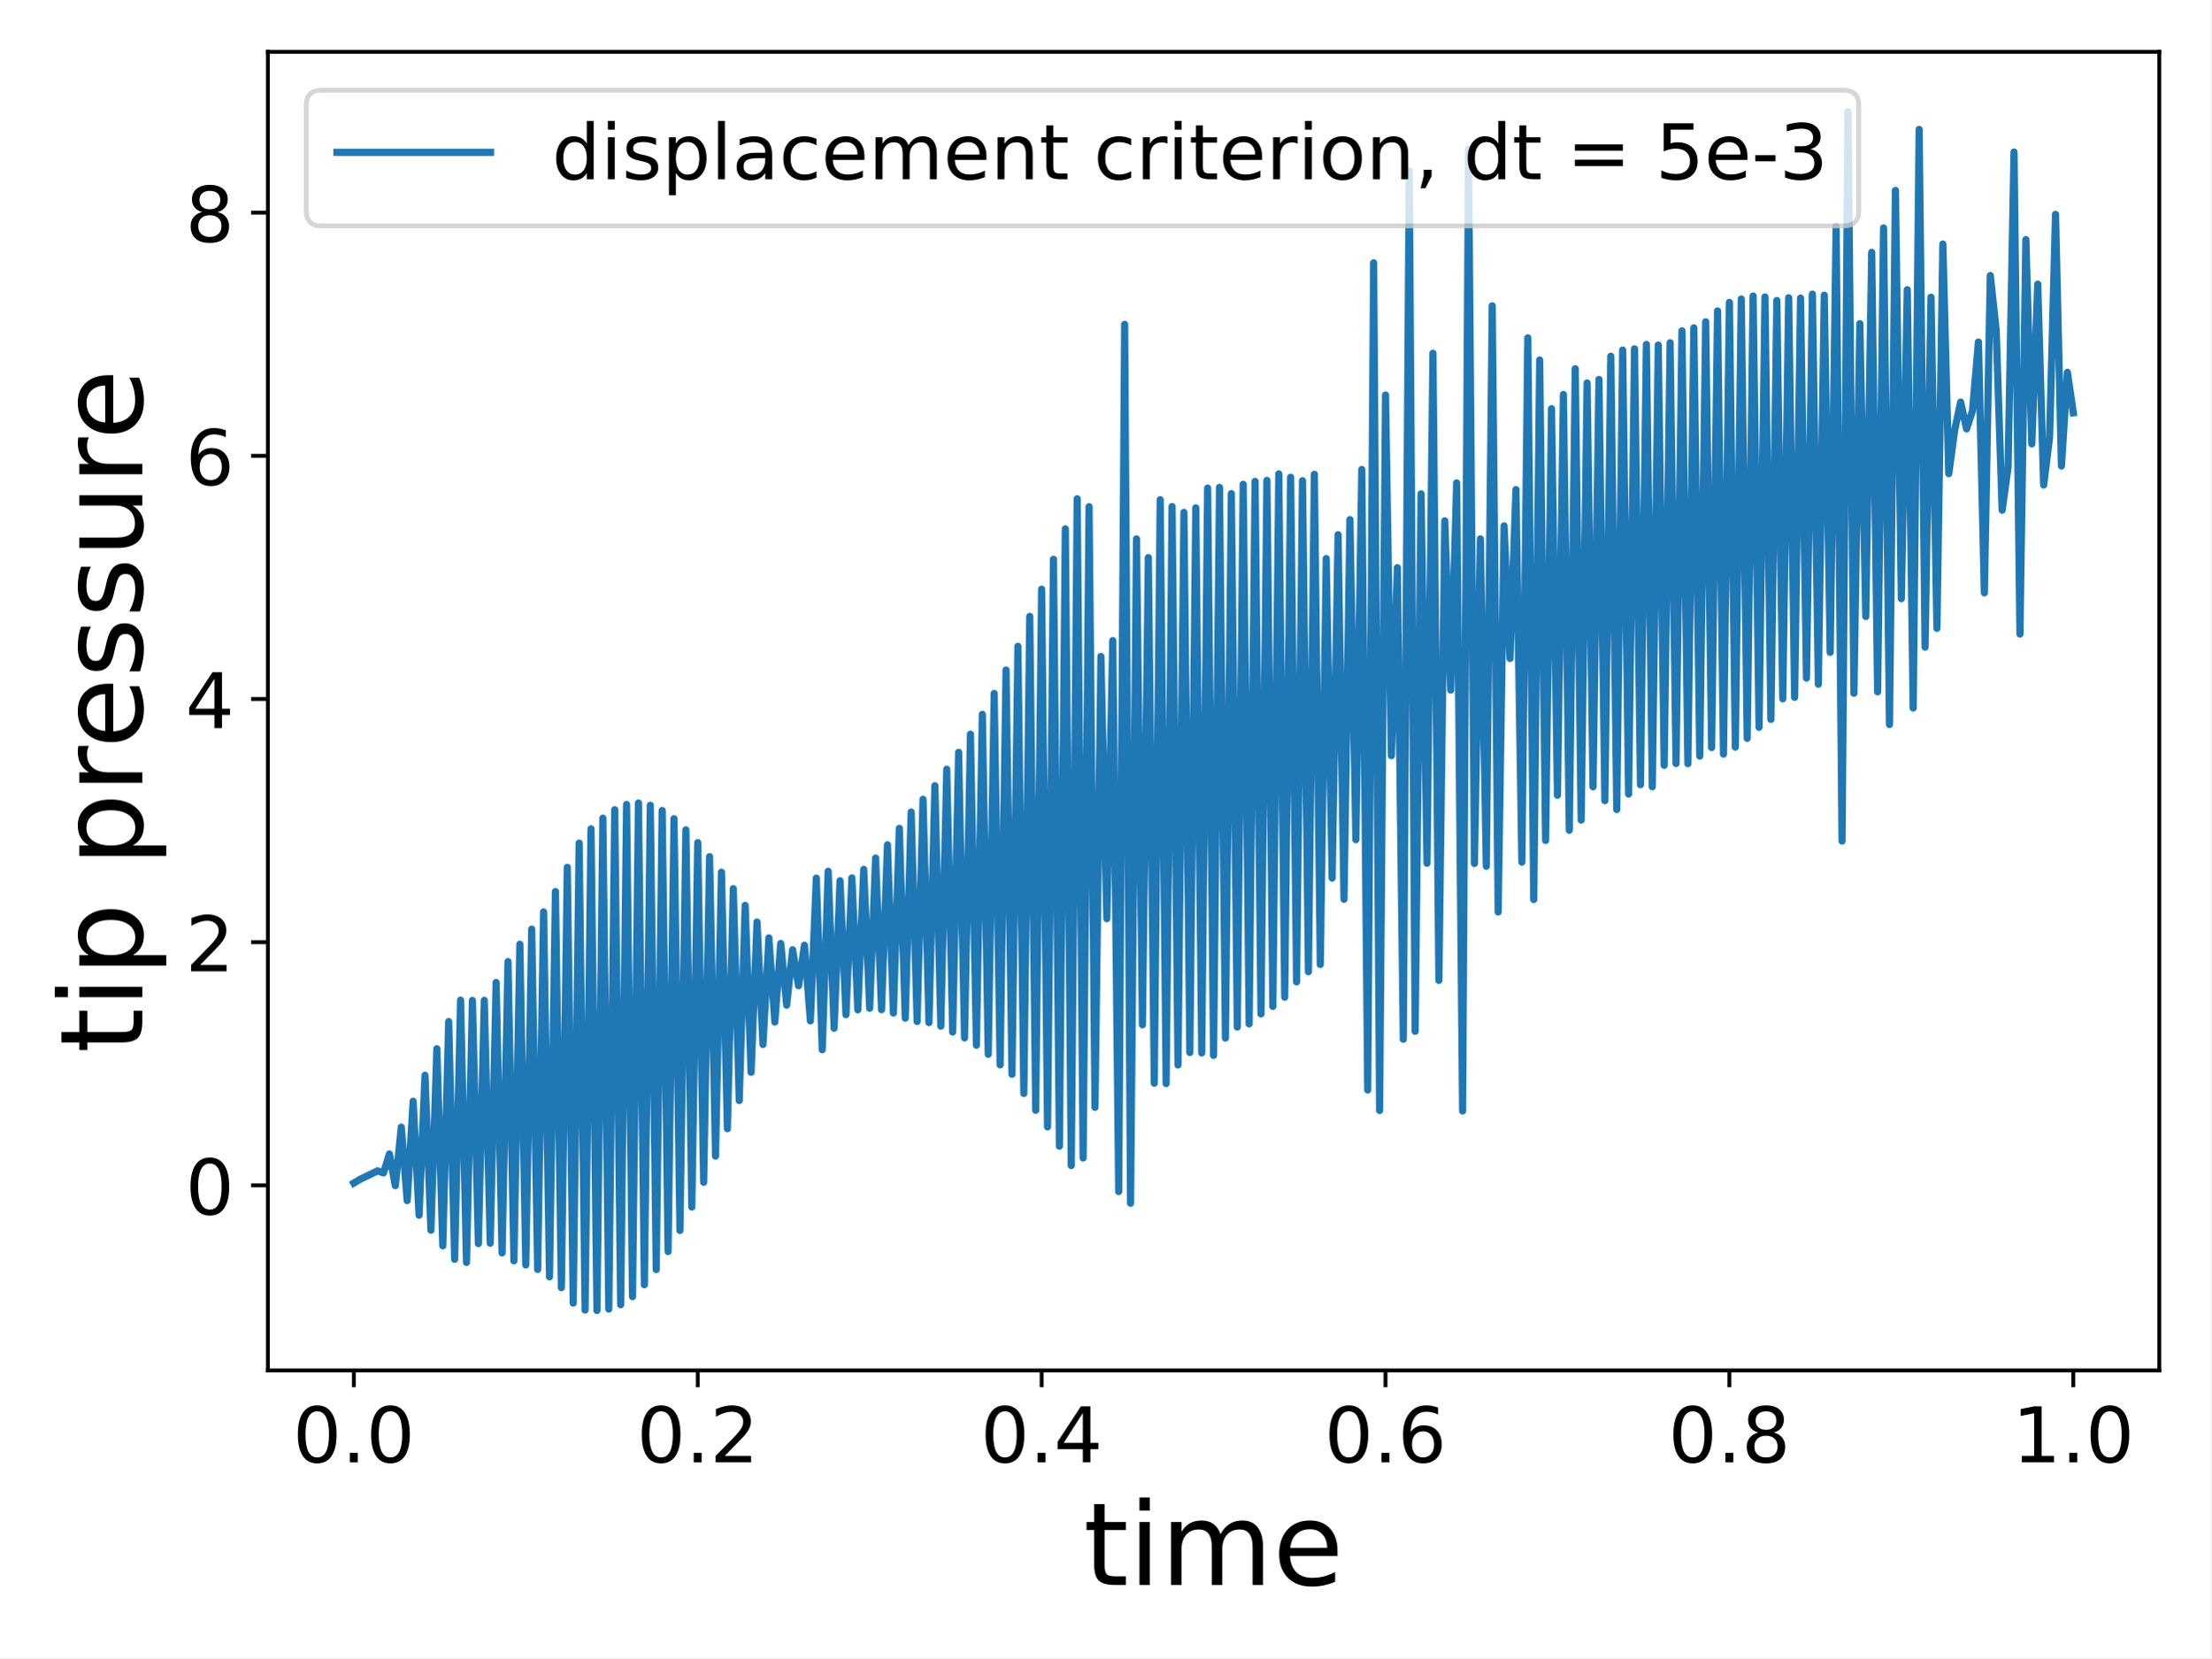
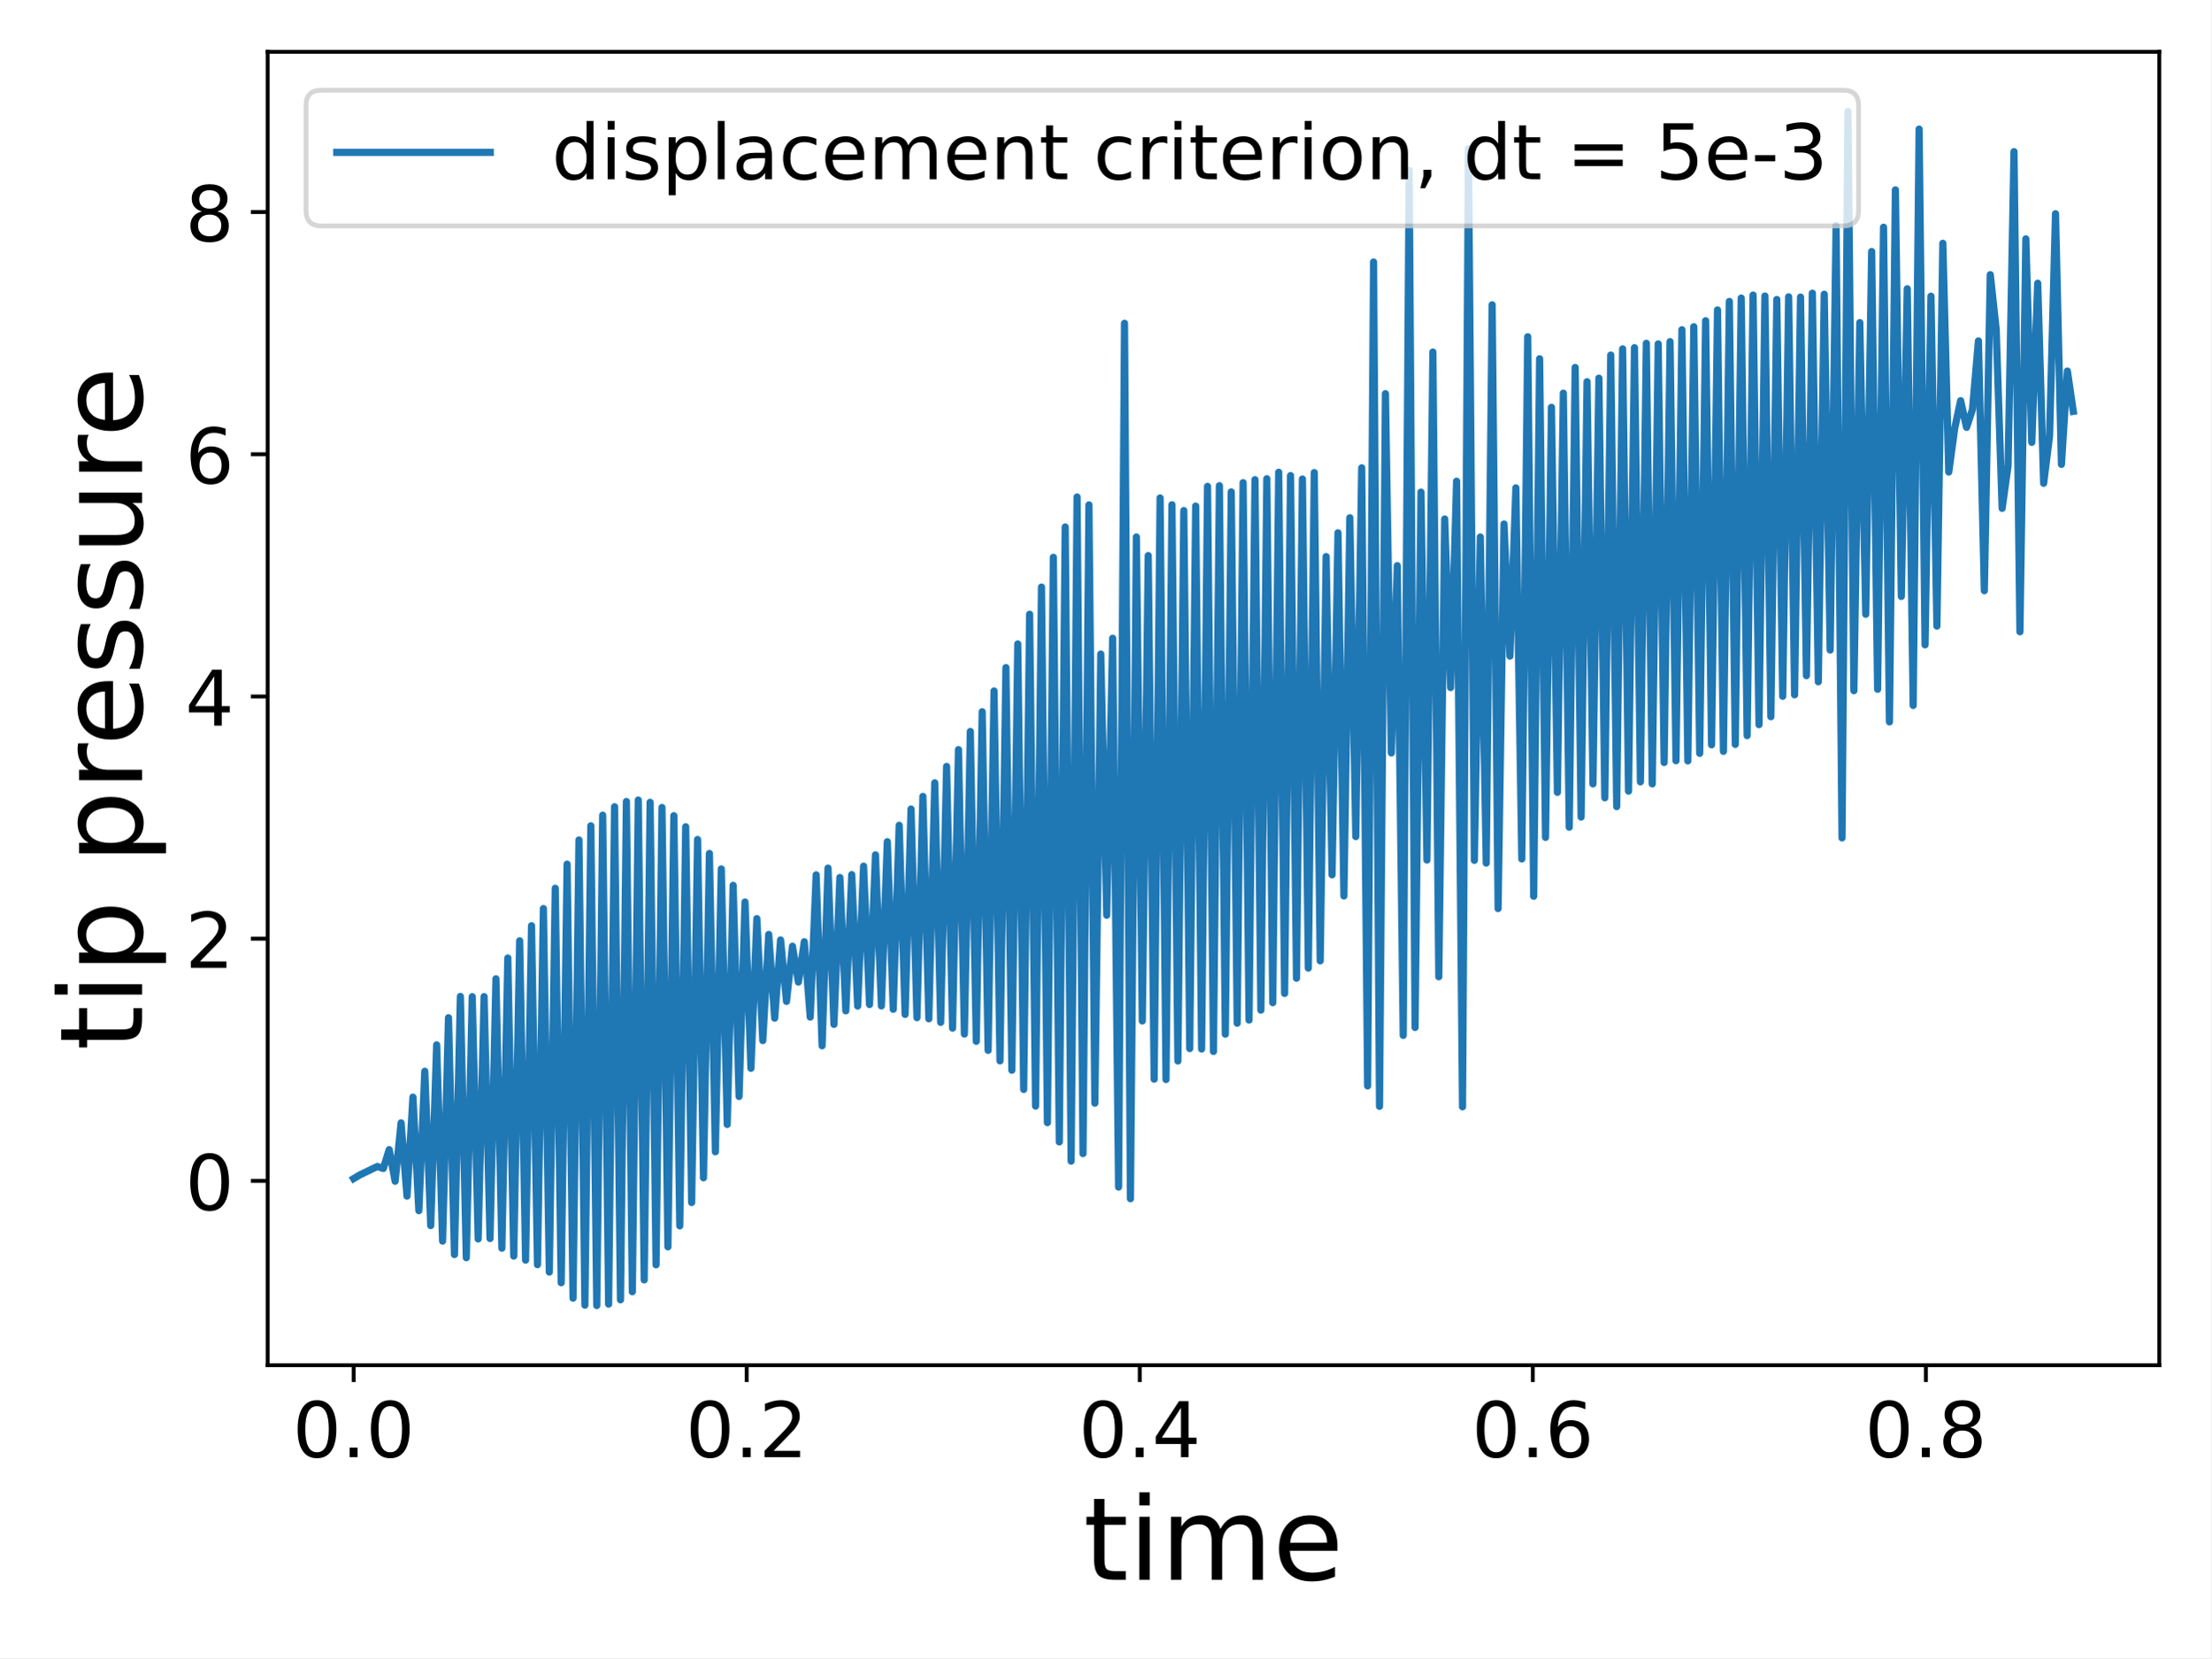
<svg xmlns="http://www.w3.org/2000/svg" xmlns:xlink="http://www.w3.org/1999/xlink" width="460.8pt" height="345.6pt" viewBox="0 0 460.8 345.6" version="1.1">
  <defs>
    <style type="text/css">*{stroke-linejoin: round; stroke-linecap: butt}</style>
  </defs>
  <g id="figure_1">
    <g id="patch_1">
      <path d="M 0 345.6  L 460.8 345.6  L 460.8 0  L 0 0  z " style="fill: #ffffff" />
    </g>
    <g id="axes_1">
      <g id="patch_2">
-         <path d="M 55.82 285.64  L 450 285.64  L 450 10.8  L 55.82 10.8  z " style="fill: #ffffff" />
+         <path d="M 55.775 284.56  L 450 284.56  L 450 10.8  L 55.775 10.8  z " style="fill: #ffffff" />
      </g>
      <g id="matplotlib.axis_1">
        <g id="xtick_1">
          <g id="line2d_1">
            <defs>
-               <path id="mb4f40420df" d="M 0 0  L 0 3.5  " style="stroke: #000000; stroke-width: 0.8" />
-             </defs>
-             <g>
-               <use xlink:href="#mb4f40420df" x="73.737" y="285.64" style="stroke: #000000; stroke-width: 0.8" />
+               <path id="m14e4c2a5a8" d="M 0 0  L 0 3.5  " style="stroke: #000000; stroke-width: 0.8" />
+             </defs>
+             <g>
+               <use xlink:href="#m14e4c2a5a8" x="73.694" y="284.56" style="stroke: #000000; stroke-width: 0.8" />
            </g>
          </g>
          <g id="text_1">
-             <g transform="translate(61.01477 304.7975) scale(0.16 -0.16)">
+             <g transform="translate(60.97182 303.7175) scale(0.16 -0.16)">
              <defs>
                <path id="DejaVuSans-30" d="M 2034 4250  Q 1547 4250 1301 3770  Q 1056 3291 1056 2328  Q 1056 1369 1301 889  Q 1547 409 2034 409  Q 2525 409 2770 889  Q 3016 1369 3016 2328  Q 3016 3291 2770 3770  Q 2525 4250 2034 4250  z M 2034 4750  Q 2819 4750 3233 4129  Q 3647 3509 3647 2328  Q 3647 1150 3233 529  Q 2819 -91 2034 -91  Q 1250 -91 836 529  Q 422 1150 422 2328  Q 422 3509 836 4129  Q 1250 4750 2034 4750  z " transform="scale(0.015625)" />
                <path id="DejaVuSans-2e" d="M 684 794  L 1344 794  L 1344 0  L 684 0  L 684 794  z " transform="scale(0.015625)" />
              </defs>
              <use xlink:href="#DejaVuSans-30" />
              <use xlink:href="#DejaVuSans-2e" x="63.623" />
              <use xlink:href="#DejaVuSans-30" x="95.41" />
            </g>
          </g>
        </g>
        <g id="xtick_2">
          <g id="line2d_2">
            <g>
-               <use xlink:href="#mb4f40420df" x="145.406" y="285.64" style="stroke: #000000; stroke-width: 0.8" />
+               <use xlink:href="#m14e4c2a5a8" x="155.611" y="284.56" style="stroke: #000000; stroke-width: 0.8" />
            </g>
          </g>
          <g id="text_2">
-             <g transform="translate(132.6839 304.7975) scale(0.16 -0.16)">
+             <g transform="translate(142.8887 303.7175) scale(0.16 -0.16)">
              <defs>
                <path id="DejaVuSans-32" d="M 1228 531  L 3431 531  L 3431 0  L 469 0  L 469 531  Q 828 903 1448 1529  Q 2069 2156 2228 2338  Q 2531 2678 2651 2914  Q 2772 3150 2772 3378  Q 2772 3750 2511 3984  Q 2250 4219 1831 4219  Q 1534 4219 1204 4116  Q 875 4013 500 3803  L 500 4441  Q 881 4594 1212 4672  Q 1544 4750 1819 4750  Q 2544 4750 2975 4387  Q 3406 4025 3406 3419  Q 3406 3131 3298 2873  Q 3191 2616 2906 2266  Q 2828 2175 2409 1742  Q 1991 1309 1228 531  z " transform="scale(0.015625)" />
              </defs>
              <use xlink:href="#DejaVuSans-30" />
              <use xlink:href="#DejaVuSans-2e" x="63.623" />
              <use xlink:href="#DejaVuSans-32" x="95.41" />
            </g>
          </g>
        </g>
        <g id="xtick_3">
          <g id="line2d_3">
            <g>
-               <use xlink:href="#mb4f40420df" x="217.075" y="285.64" style="stroke: #000000; stroke-width: 0.8" />
+               <use xlink:href="#m14e4c2a5a8" x="237.528" y="284.56" style="stroke: #000000; stroke-width: 0.8" />
            </g>
          </g>
          <g id="text_3">
-             <g transform="translate(204.353 304.7975) scale(0.16 -0.16)">
+             <g transform="translate(224.8056 303.7175) scale(0.16 -0.16)">
              <defs>
                <path id="DejaVuSans-34" d="M 2419 4116  L 825 1625  L 2419 1625  L 2419 4116  z M 2253 4666  L 3047 4666  L 3047 1625  L 3713 1625  L 3713 1100  L 3047 1100  L 3047 0  L 2419 0  L 2419 1100  L 313 1100  L 313 1709  L 2253 4666  z " transform="scale(0.015625)" />
              </defs>
              <use xlink:href="#DejaVuSans-30" />
              <use xlink:href="#DejaVuSans-2e" x="63.623" />
              <use xlink:href="#DejaVuSans-34" x="95.41" />
            </g>
          </g>
        </g>
        <g id="xtick_4">
          <g id="line2d_4">
            <g>
-               <use xlink:href="#mb4f40420df" x="288.745" y="285.64" style="stroke: #000000; stroke-width: 0.8" />
+               <use xlink:href="#m14e4c2a5a8" x="319.445" y="284.56" style="stroke: #000000; stroke-width: 0.8" />
            </g>
          </g>
          <g id="text_4">
-             <g transform="translate(276.022 304.7975) scale(0.16 -0.16)">
+             <g transform="translate(306.7225 303.7175) scale(0.16 -0.16)">
              <defs>
                <path id="DejaVuSans-36" d="M 2113 2584  Q 1688 2584 1439 2293  Q 1191 2003 1191 1497  Q 1191 994 1439 701  Q 1688 409 2113 409  Q 2538 409 2786 701  Q 3034 994 3034 1497  Q 3034 2003 2786 2293  Q 2538 2584 2113 2584  z M 3366 4563  L 3366 3988  Q 3128 4100 2886 4159  Q 2644 4219 2406 4219  Q 1781 4219 1451 3797  Q 1122 3375 1075 2522  Q 1259 2794 1537 2939  Q 1816 3084 2150 3084  Q 2853 3084 3261 2657  Q 3669 2231 3669 1497  Q 3669 778 3244 343  Q 2819 -91 2113 -91  Q 1303 -91 875 529  Q 447 1150 447 2328  Q 447 3434 972 4092  Q 1497 4750 2381 4750  Q 2619 4750 2861 4703  Q 3103 4656 3366 4563  z " transform="scale(0.015625)" />
              </defs>
              <use xlink:href="#DejaVuSans-30" />
              <use xlink:href="#DejaVuSans-2e" x="63.623" />
              <use xlink:href="#DejaVuSans-36" x="95.41" />
            </g>
          </g>
        </g>
        <g id="xtick_5">
          <g id="line2d_5">
            <g>
-               <use xlink:href="#mb4f40420df" x="360.414" y="285.64" style="stroke: #000000; stroke-width: 0.8" />
+               <use xlink:href="#m14e4c2a5a8" x="401.362" y="284.56" style="stroke: #000000; stroke-width: 0.8" />
            </g>
          </g>
          <g id="text_5">
-             <g transform="translate(347.6911 304.7975) scale(0.16 -0.16)">
+             <g transform="translate(388.6394 303.7175) scale(0.16 -0.16)">
              <defs>
                <path id="DejaVuSans-38" d="M 2034 2216  Q 1584 2216 1326 1975  Q 1069 1734 1069 1313  Q 1069 891 1326 650  Q 1584 409 2034 409  Q 2484 409 2743 651  Q 3003 894 3003 1313  Q 3003 1734 2745 1975  Q 2488 2216 2034 2216  z M 1403 2484  Q 997 2584 770 2862  Q 544 3141 544 3541  Q 544 4100 942 4425  Q 1341 4750 2034 4750  Q 2731 4750 3128 4425  Q 3525 4100 3525 3541  Q 3525 3141 3298 2862  Q 3072 2584 2669 2484  Q 3125 2378 3379 2068  Q 3634 1759 3634 1313  Q 3634 634 3220 271  Q 2806 -91 2034 -91  Q 1263 -91 848 271  Q 434 634 434 1313  Q 434 1759 690 2068  Q 947 2378 1403 2484  z M 1172 3481  Q 1172 3119 1398 2916  Q 1625 2713 2034 2713  Q 2441 2713 2670 2916  Q 2900 3119 2900 3481  Q 2900 3844 2670 4047  Q 2441 4250 2034 4250  Q 1625 4250 1398 4047  Q 1172 3844 1172 3481  z " transform="scale(0.015625)" />
              </defs>
              <use xlink:href="#DejaVuSans-30" />
              <use xlink:href="#DejaVuSans-2e" x="63.623" />
              <use xlink:href="#DejaVuSans-38" x="95.41" />
            </g>
          </g>
        </g>
-         <g id="xtick_6">
-           <g id="line2d_6">
-             <g>
-               <use xlink:href="#mb4f40420df" x="432.083" y="285.64" style="stroke: #000000; stroke-width: 0.8" />
-             </g>
-           </g>
-           <g id="text_6">
-             <g transform="translate(419.3602 304.7975) scale(0.16 -0.16)">
-               <defs>
-                 <path id="DejaVuSans-31" d="M 794 531  L 1825 531  L 1825 4091  L 703 3866  L 703 4441  L 1819 4666  L 2450 4666  L 2450 531  L 3481 531  L 3481 0  L 794 0  L 794 531  z " transform="scale(0.015625)" />
-               </defs>
-               <use xlink:href="#DejaVuSans-31" />
-               <use xlink:href="#DejaVuSans-2e" x="63.623" />
-               <use xlink:href="#DejaVuSans-30" x="95.41" />
-             </g>
-           </g>
-         </g>
-         <g id="text_7">
-           <g transform="translate(225.7994 330.3612) scale(0.24 -0.24)">
+         <g id="text_6">
+           <g transform="translate(225.7769 329.2812) scale(0.24 -0.24)">
            <defs>
              <path id="DejaVuSans-74" d="M 1172 4494  L 1172 3500  L 2356 3500  L 2356 3053  L 1172 3053  L 1172 1153  Q 1172 725 1289 603  Q 1406 481 1766 481  L 2356 481  L 2356 0  L 1766 0  Q 1100 0 847 248  Q 594 497 594 1153  L 594 3053  L 172 3053  L 172 3500  L 594 3500  L 594 4494  L 1172 4494  z " transform="scale(0.015625)" />
              <path id="DejaVuSans-69" d="M 603 3500  L 1178 3500  L 1178 0  L 603 0  L 603 3500  z M 603 4863  L 1178 4863  L 1178 4134  L 603 4134  L 603 4863  z " transform="scale(0.015625)" />
              <path id="DejaVuSans-6d" d="M 3328 2828  Q 3544 3216 3844 3400  Q 4144 3584 4550 3584  Q 5097 3584 5394 3201  Q 5691 2819 5691 2113  L 5691 0  L 5113 0  L 5113 2094  Q 5113 2597 4934 2840  Q 4756 3084 4391 3084  Q 3944 3084 3684 2787  Q 3425 2491 3425 1978  L 3425 0  L 2847 0  L 2847 2094  Q 2847 2600 2669 2842  Q 2491 3084 2119 3084  Q 1678 3084 1418 2786  Q 1159 2488 1159 1978  L 1159 0  L 581 0  L 581 3500  L 1159 3500  L 1159 2956  Q 1356 3278 1631 3431  Q 1906 3584 2284 3584  Q 2666 3584 2933 3390  Q 3200 3197 3328 2828  z " transform="scale(0.015625)" />
              <path id="DejaVuSans-65" d="M 3597 1894  L 3597 1613  L 953 1613  Q 991 1019 1311 708  Q 1631 397 2203 397  Q 2534 397 2845 478  Q 3156 559 3463 722  L 3463 178  Q 3153 47 2828 -22  Q 2503 -91 2169 -91  Q 1331 -91 842 396  Q 353 884 353 1716  Q 353 2575 817 3079  Q 1281 3584 2069 3584  Q 2775 3584 3186 3129  Q 3597 2675 3597 1894  z M 3022 2063  Q 3016 2534 2758 2815  Q 2500 3097 2075 3097  Q 1594 3097 1305 2825  Q 1016 2553 972 2059  L 3022 2063  z " transform="scale(0.015625)" />
            </defs>
            <use xlink:href="#DejaVuSans-74" />
            <use xlink:href="#DejaVuSans-69" x="39.209" />
            <use xlink:href="#DejaVuSans-6d" x="66.992" />
            <use xlink:href="#DejaVuSans-65" x="164.404" />
          </g>
        </g>
      </g>
      <g id="matplotlib.axis_2">
        <g id="ytick_1">
+           <g id="line2d_6">
+             <defs>
+               <path id="mbc511bd503" d="M 0 0  L -3.5 0  " style="stroke: #000000; stroke-width: 0.8" />
+             </defs>
+             <g>
+               <use xlink:href="#mbc511bd503" x="55.775" y="246.137" style="stroke: #000000; stroke-width: 0.8" />
+             </g>
+           </g>
+           <g id="text_7">
+             <g transform="translate(38.595 252.2158) scale(0.16 -0.16)">
+               <use xlink:href="#DejaVuSans-30" />
+             </g>
+           </g>
+         </g>
+         <g id="ytick_2">
          <g id="line2d_7">
-             <defs>
-               <path id="m086901dfc9" d="M 0 0  L -3.5 0  " style="stroke: #000000; stroke-width: 0.8" />
-             </defs>
-             <g>
-               <use xlink:href="#m086901dfc9" x="55.82" y="247.065" style="stroke: #000000; stroke-width: 0.8" />
+             <g>
+               <use xlink:href="#mbc511bd503" x="55.775" y="195.65" style="stroke: #000000; stroke-width: 0.8" />
            </g>
          </g>
          <g id="text_8">
-             <g transform="translate(38.64 253.1442) scale(0.16 -0.16)">
-               <use xlink:href="#DejaVuSans-30" />
-             </g>
-           </g>
-         </g>
-         <g id="ytick_2">
+             <g transform="translate(38.595 201.7283) scale(0.16 -0.16)">
+               <use xlink:href="#DejaVuSans-32" />
+             </g>
+           </g>
+         </g>
+         <g id="ytick_3">
          <g id="line2d_8">
            <g>
-               <use xlink:href="#m086901dfc9" x="55.82" y="196.379" style="stroke: #000000; stroke-width: 0.8" />
+               <use xlink:href="#mbc511bd503" x="55.775" y="145.162" style="stroke: #000000; stroke-width: 0.8" />
            </g>
          </g>
          <g id="text_9">
-             <g transform="translate(38.64 202.4576) scale(0.16 -0.16)">
-               <use xlink:href="#DejaVuSans-32" />
-             </g>
-           </g>
-         </g>
-         <g id="ytick_3">
+             <g transform="translate(38.595 151.2408) scale(0.16 -0.16)">
+               <use xlink:href="#DejaVuSans-34" />
+             </g>
+           </g>
+         </g>
+         <g id="ytick_4">
          <g id="line2d_9">
            <g>
-               <use xlink:href="#m086901dfc9" x="55.82" y="145.692" style="stroke: #000000; stroke-width: 0.8" />
+               <use xlink:href="#mbc511bd503" x="55.775" y="94.675" style="stroke: #000000; stroke-width: 0.8" />
            </g>
          </g>
          <g id="text_10">
-             <g transform="translate(38.64 151.7709) scale(0.16 -0.16)">
-               <use xlink:href="#DejaVuSans-34" />
-             </g>
-           </g>
-         </g>
-         <g id="ytick_4">
+             <g transform="translate(38.595 100.7533) scale(0.16 -0.16)">
+               <use xlink:href="#DejaVuSans-36" />
+             </g>
+           </g>
+         </g>
+         <g id="ytick_5">
          <g id="line2d_10">
            <g>
-               <use xlink:href="#m086901dfc9" x="55.82" y="95.005" style="stroke: #000000; stroke-width: 0.8" />
+               <use xlink:href="#mbc511bd503" x="55.775" y="44.187" style="stroke: #000000; stroke-width: 0.8" />
            </g>
          </g>
          <g id="text_11">
-             <g transform="translate(38.64 101.0842) scale(0.16 -0.16)">
-               <use xlink:href="#DejaVuSans-36" />
-             </g>
-           </g>
-         </g>
-         <g id="ytick_5">
-           <g id="line2d_11">
-             <g>
-               <use xlink:href="#m086901dfc9" x="55.82" y="44.319" style="stroke: #000000; stroke-width: 0.8" />
-             </g>
-           </g>
-           <g id="text_12">
-             <g transform="translate(38.64 50.39757) scale(0.16 -0.16)">
+             <g transform="translate(38.595 50.26586) scale(0.16 -0.16)">
              <use xlink:href="#DejaVuSans-38" />
            </g>
          </g>
        </g>
-         <g id="text_13">
-           <g transform="translate(29.64875 219.5094) rotate(-90) scale(0.24 -0.24)">
+         <g id="text_12">
+           <g transform="translate(29.60375 218.9694) rotate(-90) scale(0.24 -0.24)">
            <defs>
              <path id="DejaVuSans-70" d="M 1159 525  L 1159 -1331  L 581 -1331  L 581 3500  L 1159 3500  L 1159 2969  Q 1341 3281 1617 3432  Q 1894 3584 2278 3584  Q 2916 3584 3314 3078  Q 3713 2572 3713 1747  Q 3713 922 3314 415  Q 2916 -91 2278 -91  Q 1894 -91 1617 61  Q 1341 213 1159 525  z M 3116 1747  Q 3116 2381 2855 2742  Q 2594 3103 2138 3103  Q 1681 3103 1420 2742  Q 1159 2381 1159 1747  Q 1159 1113 1420 752  Q 1681 391 2138 391  Q 2594 391 2855 752  Q 3116 1113 3116 1747  z " transform="scale(0.015625)" />
              <path id="DejaVuSans-20" transform="scale(0.015625)" />
              <path id="DejaVuSans-72" d="M 2631 2963  Q 2534 3019 2420 3045  Q 2306 3072 2169 3072  Q 1681 3072 1420 2755  Q 1159 2438 1159 1844  L 1159 0  L 581 0  L 581 3500  L 1159 3500  L 1159 2956  Q 1341 3275 1631 3429  Q 1922 3584 2338 3584  Q 2397 3584 2469 3576  Q 2541 3569 2628 3553  L 2631 2963  z " transform="scale(0.015625)" />
              <path id="DejaVuSans-73" d="M 2834 3397  L 2834 2853  Q 2591 2978 2328 3040  Q 2066 3103 1784 3103  Q 1356 3103 1142 2972  Q 928 2841 928 2578  Q 928 2378 1081 2264  Q 1234 2150 1697 2047  L 1894 2003  Q 2506 1872 2764 1633  Q 3022 1394 3022 966  Q 3022 478 2636 193  Q 2250 -91 1575 -91  Q 1294 -91 989 -36  Q 684 19 347 128  L 347 722  Q 666 556 975 473  Q 1284 391 1588 391  Q 1994 391 2212 530  Q 2431 669 2431 922  Q 2431 1156 2273 1281  Q 2116 1406 1581 1522  L 1381 1569  Q 847 1681 609 1914  Q 372 2147 372 2553  Q 372 3047 722 3315  Q 1072 3584 1716 3584  Q 2034 3584 2315 3537  Q 2597 3491 2834 3397  z " transform="scale(0.015625)" />
              <path id="DejaVuSans-75" d="M 544 1381  L 544 3500  L 1119 3500  L 1119 1403  Q 1119 906 1312 657  Q 1506 409 1894 409  Q 2359 409 2629 706  Q 2900 1003 2900 1516  L 2900 3500  L 3475 3500  L 3475 0  L 2900 0  L 2900 538  Q 2691 219 2414 64  Q 2138 -91 1772 -91  Q 1169 -91 856 284  Q 544 659 544 1381  z M 1991 3584  L 1991 3584  z " transform="scale(0.015625)" />
            </defs>
            <use xlink:href="#DejaVuSans-74" />
            <use xlink:href="#DejaVuSans-69" x="39.209" />
            <use xlink:href="#DejaVuSans-70" x="66.992" />
            <use xlink:href="#DejaVuSans-20" x="130.469" />
            <use xlink:href="#DejaVuSans-70" x="162.256" />
            <use xlink:href="#DejaVuSans-72" x="225.732" />
            <use xlink:href="#DejaVuSans-65" x="264.596" />
            <use xlink:href="#DejaVuSans-73" x="326.119" />
            <use xlink:href="#DejaVuSans-73" x="378.219" />
            <use xlink:href="#DejaVuSans-75" x="430.318" />
            <use xlink:href="#DejaVuSans-72" x="493.697" />
            <use xlink:href="#DejaVuSans-65" x="532.561" />
          </g>
        </g>
      </g>
-       <g id="line2d_12">
-         <path d="M 73.737 246.589  L 74.973 245.844  L 78.68 244.051  L 79.916 244.471  L 81.151 240.527  L 82.387 247.139  L 83.623 234.922  L 84.858 250.251  L 86.094 229.531  L 87.33 253.294  L 88.565 224.118  L 89.801 256.417  L 91.037 218.591  L 92.272 259.667  L 93.508 212.921  L 94.744 262.476  L 95.979 208.463  L 97.215 263.135  L 98.451 208.516  L 99.686 259.208  L 100.922 208.502  L 102.158 259.127  L 103.393 204.779  L 104.629 261.154  L 105.865 200.422  L 107.1 262.8  L 108.336 196.817  L 109.572 263.654  L 110.807 193.656  L 112.043 264.596  L 113.279 190.071  L 114.515 266.143  L 115.75 185.822  L 116.986 268.378  L 118.222 180.78  L 119.457 271.608  L 120.693 175.723  L 121.929 273.06  L 123.164 172.753  L 124.4 273.147  L 125.636 170.533  L 126.871 272.852  L 128.107 168.769  L 129.343 271.949  L 130.578 167.67  L 131.814 270.261  L 133.05 167.369  L 134.285 267.782  L 135.521 167.843  L 136.757 264.624  L 137.992 168.932  L 139.228 260.865  L 140.464 170.645  L 141.699 256.474  L 142.935 172.964  L 144.171 251.592  L 145.406 175.623  L 146.642 246.418  L 147.878 178.548  L 149.113 240.974  L 150.349 181.784  L 151.585 235.258  L 152.82 185.218  L 154.056 229.398  L 155.292 188.709  L 156.527 223.503  L 157.763 192.179  L 158.999 217.704  L 160.234 195.486  L 161.47 213.016  L 162.706 196.648  L 163.941 209.51  L 165.177 197.962  L 166.413 205.463  L 167.648 197.019  L 168.884 212.788  L 170.12 183.028  L 171.356 218.798  L 172.591 181.604  L 173.827 214.318  L 175.063 183.577  L 176.298 211.486  L 177.534 182.976  L 178.77 210.484  L 180.005 181.201  L 181.241 210.159  L 182.477 178.838  L 183.712 210.456  L 184.948 176.081  L 186.184 211.156  L 187.419 172.654  L 188.655 212.225  L 189.891 169.251  L 191.126 212.914  L 192.362 166.604  L 193.598 213.146  L 194.833 163.763  L 196.069 213.889  L 197.305 160.33  L 198.54 215.102  L 199.776 156.811  L 201.012 216.338  L 202.247 153.021  L 203.483 217.861  L 204.719 148.889  L 205.954 219.751  L 207.19 144.541  L 208.426 221.951  L 209.661 139.652  L 210.897 223.91  L 212.133 134.703  L 213.368 227.926  L 214.604 128.482  L 215.84 231.417  L 217.075 122.802  L 218.311 234.879  L 219.547 116.571  L 220.782 238.908  L 222.018 110.228  L 223.254 242.928  L 224.489 103.947  L 225.725 241.355  L 226.961 105.605  L 228.197 230.806  L 229.432 136.817  L 230.668 191.478  L 231.904 133.512  L 233.139 248.36  L 234.375 67.599  L 235.611 250.799  L 236.846 112.317  L 238.082 213.597  L 239.318 116.212  L 240.553 225.781  L 241.789 104.153  L 243.025 225.853  L 244.26 105.577  L 245.496 221.978  L 246.732 106.786  L 247.967 219.378  L 249.203 105.854  L 250.439 219.469  L 251.674 101.727  L 252.91 219.979  L 254.146 101.584  L 255.381 216.367  L 256.617 102.882  L 257.853 214.074  L 259.088 100.948  L 260.324 213.412  L 261.56 100.328  L 262.795 211.338  L 264.031 100.127  L 265.267 209.771  L 266.502 98.777  L 267.738 207.845  L 268.974 99.468  L 270.209 204.656  L 271.445 100.192  L 272.681 202.538  L 273.916 98.844  L 275.152 201.025  L 276.388 116.419  L 277.623 183.023  L 278.859 111.445  L 280.095 187.44  L 281.331 108.293  L 282.566 175.015  L 283.802 97.845  L 285.038 227.191  L 286.273 54.775  L 287.509 231.464  L 288.745 82.331  L 289.98 157.518  L 291.216 118.312  L 292.452 216.616  L 293.687 35.617  L 294.923 214.961  L 296.159 102.928  L 297.394 179.932  L 298.63 73.622  L 299.866 204.348  L 301.101 108.555  L 302.337 143.837  L 303.573 100.649  L 304.808 231.56  L 306.044 31.069  L 307.28 179.987  L 308.515 112.323  L 309.751 180.56  L 310.987 63.738  L 312.222 190.082  L 313.458 109.605  L 314.694 137.248  L 315.929 102.039  L 317.165 179.699  L 318.401 70.418  L 319.636 187.502  L 320.872 75.028  L 322.108 175.185  L 323.343 85.179  L 324.579 165.757  L 325.815 82.219  L 327.05 173.055  L 328.286 76.847  L 329.522 170.928  L 330.757 79.821  L 331.993 163.995  L 333.229 79.089  L 334.464 166.893  L 335.7 74.245  L 336.936 168.739  L 338.172 72.951  L 339.407 165.505  L 340.643 72.708  L 341.879 163.56  L 343.114 71.784  L 344.35 163.993  L 345.586 71.916  L 346.821 159.519  L 348.057 71.442  L 349.293 159.142  L 350.528 68.952  L 351.764 159.182  L 353 68.325  L 354.235 157.598  L 355.471 67.065  L 356.707 155.812  L 357.942 64.807  L 359.178 157.183  L 360.414 63.03  L 361.649 155.722  L 362.885 62.326  L 364.121 153.887  L 365.356 61.694  L 366.592 151.596  L 367.828 61.897  L 369.063 149.936  L 370.299 62.627  L 371.535 145.657  L 372.77 62.065  L 374.006 145.351  L 375.242 62.123  L 376.477 141.334  L 377.713 61.296  L 378.949 142.618  L 380.184 61.525  L 381.42 135.976  L 382.656 47.152  L 383.891 175.297  L 385.127 23.293  L 386.363 144.484  L 387.598 67.462  L 388.834 128.494  L 390.07 52.586  L 391.305 144.191  L 392.541 47.504  L 393.777 151.014  L 395.013 39.685  L 396.248 124.772  L 397.484 60.373  L 398.72 147.57  L 399.955 26.967  L 401.191 134.889  L 402.427 61.938  L 403.662 130.97  L 404.898 50.861  L 406.134 98.724  L 407.369 89.613  L 408.605 83.799  L 409.841 89.384  L 411.076 85.622  L 412.312 71.283  L 413.548 123.559  L 414.783 57.423  L 416.019 68.901  L 417.255 106.33  L 418.49 97.421  L 419.726 31.685  L 420.962 132.156  L 422.197 49.935  L 423.433 92.52  L 424.669 59.219  L 425.904 101.086  L 427.14 91.174  L 428.376 44.676  L 429.611 97.123  L 430.847 77.598  L 432.083 86.036  L 432.083 86.036  " clip-path="url(#pe262ea8835)" style="fill: none; stroke: #1f77b4; stroke-width: 1.5; stroke-linecap: square" />
+       <g id="line2d_11">
+         <path d="M 73.694 245.663  L 74.93 244.92  L 78.638 243.134  L 79.873 243.553  L 81.109 239.625  L 82.345 246.21  L 83.581 234.041  L 84.817 249.31  L 86.052 228.671  L 87.288 252.341  L 88.524 223.28  L 89.76 255.451  L 90.996 217.774  L 92.232 258.689  L 93.467 212.127  L 94.703 261.487  L 95.939 207.687  L 97.175 262.143  L 98.411 207.739  L 99.646 258.232  L 100.882 207.725  L 102.118 258.151  L 103.354 204.017  L 104.59 260.171  L 105.826 199.677  L 107.061 261.81  L 108.297 196.086  L 109.533 262.661  L 110.769 192.937  L 112.005 263.598  L 113.24 189.367  L 114.476 265.139  L 115.712 185.134  L 116.948 267.366  L 118.184 180.112  L 119.419 270.583  L 120.655 175.075  L 121.891 272.03  L 123.127 172.117  L 124.363 272.116  L 125.599 169.906  L 126.834 271.822  L 128.07 168.148  L 129.306 270.923  L 130.542 167.053  L 131.778 269.242  L 133.013 166.754  L 134.249 266.772  L 135.485 167.226  L 136.721 263.627  L 137.957 168.311  L 139.193 259.883  L 140.428 170.017  L 141.664 255.508  L 142.9 172.327  L 144.136 250.645  L 145.372 174.975  L 146.607 245.492  L 147.843 177.889  L 149.079 240.069  L 150.315 181.112  L 151.551 234.376  L 152.786 184.532  L 154.022 228.539  L 155.258 188.01  L 156.494 222.667  L 157.73 191.466  L 158.966 216.891  L 160.201 194.76  L 161.437 212.222  L 162.673 195.917  L 163.909 208.729  L 165.145 197.227  L 166.38 204.698  L 167.616 196.288  L 168.852 211.995  L 170.088 182.351  L 171.324 217.98  L 172.56 180.932  L 173.795 213.519  L 175.031 182.898  L 176.267 210.697  L 177.503 182.299  L 178.739 209.699  L 179.974 180.532  L 181.21 209.376  L 182.446 178.178  L 183.682 209.671  L 184.918 175.432  L 186.153 210.369  L 187.389 172.018  L 188.625 211.434  L 189.861 168.628  L 191.097 212.12  L 192.333 165.991  L 193.568 212.351  L 194.804 163.162  L 196.04 213.091  L 197.276 159.743  L 198.512 214.299  L 199.747 156.237  L 200.983 215.53  L 202.219 152.462  L 203.455 217.047  L 204.691 148.347  L 205.927 218.93  L 207.162 144.015  L 208.398 221.122  L 209.634 139.145  L 210.87 223.073  L 212.106 134.216  L 213.341 227.073  L 214.577 128.019  L 215.813 230.55  L 217.049 122.362  L 218.285 233.998  L 219.52 116.156  L 220.756 238.011  L 221.992 109.837  L 223.228 242.016  L 224.464 103.581  L 225.7 240.449  L 226.935 105.233  L 228.171 229.941  L 229.407 136.322  L 230.643 190.768  L 231.879 133.03  L 233.114 247.427  L 234.35 67.376  L 235.586 249.856  L 236.822 111.918  L 238.058 212.8  L 239.294 115.797  L 240.529 224.937  L 241.765 103.786  L 243.001 225.008  L 244.237 105.205  L 245.473 221.148  L 246.708 106.409  L 247.944 218.559  L 249.18 105.481  L 250.416 218.649  L 251.652 101.37  L 252.887 219.157  L 254.123 101.227  L 255.359 215.559  L 256.595 102.52  L 257.831 213.275  L 259.067 100.593  L 260.302 212.616  L 261.538 99.976  L 262.774 210.55  L 264.01 99.776  L 265.246 208.989  L 266.481 98.431  L 267.717 207.07  L 268.953 99.12  L 270.189 203.894  L 271.425 99.841  L 272.661 201.785  L 273.896 98.498  L 275.132 200.277  L 276.368 116.004  L 277.604 182.346  L 278.84 111.049  L 280.075 186.746  L 281.311 107.909  L 282.547 174.37  L 283.783 97.503  L 285.019 226.341  L 286.255 54.602  L 287.49 230.597  L 288.726 82.05  L 289.962 156.942  L 291.198 117.89  L 292.434 215.807  L 293.669 35.52  L 294.905 214.159  L 296.141 102.566  L 297.377 179.267  L 298.613 73.375  L 299.848 203.588  L 301.084 108.171  L 302.32 143.314  L 303.556 100.296  L 304.792 230.693  L 306.028 30.989  L 307.263 179.322  L 308.499 111.925  L 309.735 179.893  L 310.971 63.53  L 312.207 189.377  L 313.442 109.216  L 314.678 136.751  L 315.914 101.681  L 317.15 179.036  L 318.386 70.184  L 319.622 186.808  L 320.857 74.775  L 322.093 174.539  L 323.329 84.887  L 324.565 165.148  L 325.801 81.938  L 327.036 172.418  L 328.272 76.587  L 329.508 170.299  L 330.744 79.55  L 331.98 163.393  L 333.215 78.82  L 334.451 166.28  L 335.687 73.996  L 336.923 168.118  L 338.159 72.707  L 339.395 164.897  L 340.63 72.464  L 341.866 162.96  L 343.102 71.545  L 344.338 163.391  L 345.574 71.676  L 346.809 158.934  L 348.045 71.204  L 349.281 158.559  L 350.517 68.724  L 351.753 158.599  L 352.989 68.099  L 354.224 157.021  L 355.46 66.844  L 356.696 155.242  L 357.932 64.594  L 359.168 156.608  L 360.403 62.825  L 361.639 155.152  L 362.875 62.124  L 364.111 153.325  L 365.347 61.494  L 366.582 151.043  L 367.818 61.697  L 369.054 149.39  L 370.29 62.423  L 371.526 145.127  L 372.762 61.863  L 373.997 144.822  L 375.233 61.922  L 376.469 140.821  L 377.705 61.098  L 378.941 142.1  L 380.176 61.325  L 381.412 135.484  L 382.648 47.009  L 383.884 174.65  L 385.12 23.244  L 386.356 143.959  L 387.591 67.239  L 388.827 128.031  L 390.063 52.422  L 391.299 143.667  L 392.535 47.359  L 393.77 150.463  L 395.006 39.572  L 396.242 124.324  L 397.478 60.178  L 398.714 147.033  L 399.949 26.904  L 401.185 134.402  L 402.421 61.737  L 403.657 130.498  L 404.893 50.703  L 406.129 98.379  L 407.364 89.303  L 408.6 83.512  L 409.836 89.075  L 411.072 85.328  L 412.308 71.045  L 413.543 123.116  L 414.779 57.24  L 416.015 68.673  L 417.251 105.955  L 418.487 97.081  L 419.723 31.602  L 420.958 131.679  L 422.194 49.781  L 423.43 92.199  L 424.666 59.029  L 425.902 100.731  L 427.137 90.858  L 428.373 44.543  L 429.609 96.784  L 430.845 77.336  L 432.081 85.74  L 432.081 85.74  " clip-path="url(#p15829c109e)" style="fill: none; stroke: #1f77b4; stroke-width: 1.5; stroke-linecap: square" />
      </g>
      <g id="patch_3">
-         <path d="M 55.82 285.64  L 55.82 10.8  " style="fill: none; stroke: #000000; stroke-width: 0.8; stroke-linejoin: miter; stroke-linecap: square" />
+         <path d="M 55.775 284.56  L 55.775 10.8  " style="fill: none; stroke: #000000; stroke-width: 0.8; stroke-linejoin: miter; stroke-linecap: square" />
      </g>
      <g id="patch_4">
-         <path d="M 450 285.64  L 450 10.8  " style="fill: none; stroke: #000000; stroke-width: 0.8; stroke-linejoin: miter; stroke-linecap: square" />
+         <path d="M 450 284.56  L 450 10.8  " style="fill: none; stroke: #000000; stroke-width: 0.8; stroke-linejoin: miter; stroke-linecap: square" />
      </g>
      <g id="patch_5">
-         <path d="M 55.82 285.64  L 450 285.64  " style="fill: none; stroke: #000000; stroke-width: 0.8; stroke-linejoin: miter; stroke-linecap: square" />
+         <path d="M 55.775 284.56  L 450 284.56  " style="fill: none; stroke: #000000; stroke-width: 0.8; stroke-linejoin: miter; stroke-linecap: square" />
      </g>
      <g id="patch_6">
-         <path d="M 55.82 10.8  L 450 10.8  " style="fill: none; stroke: #000000; stroke-width: 0.8; stroke-linejoin: miter; stroke-linecap: square" />
+         <path d="M 55.775 10.8  L 450 10.8  " style="fill: none; stroke: #000000; stroke-width: 0.8; stroke-linejoin: miter; stroke-linecap: square" />
      </g>
      <g id="legend_1">
        <g id="patch_7">
-           <path d="M 67.02 47.085  L 384.18 47.085  Q 387.38 47.085 387.38 43.885  L 387.38 22  Q 387.38 18.8 384.18 18.8  L 67.02 18.8  Q 63.82 18.8 63.82 22  L 63.82 43.885  Q 63.82 47.085 67.02 47.085  z " style="fill: #ffffff; opacity: 0.8; stroke: #cccccc; stroke-linejoin: miter" />
-         </g>
-         <g id="line2d_13">
-           <path d="M 70.22 31.758  L 86.22 31.758  L 102.22 31.758  " style="fill: none; stroke: #1f77b4; stroke-width: 1.5; stroke-linecap: square" />
-         </g>
-         <g id="text_14">
-           <g transform="translate(115.02 37.3575) scale(0.16 -0.16)">
+           <path d="M 66.975 47.085  L 384.135 47.085  Q 387.335 47.085 387.335 43.885  L 387.335 22  Q 387.335 18.8 384.135 18.8  L 66.975 18.8  Q 63.775 18.8 63.775 22  L 63.775 43.885  Q 63.775 47.085 66.975 47.085  z " style="fill: #ffffff; opacity: 0.8; stroke: #cccccc; stroke-linejoin: miter" />
+         </g>
+         <g id="line2d_12">
+           <path d="M 70.175 31.758  L 86.175 31.758  L 102.175 31.758  " style="fill: none; stroke: #1f77b4; stroke-width: 1.5; stroke-linecap: square" />
+         </g>
+         <g id="text_13">
+           <g transform="translate(114.975 37.3575) scale(0.16 -0.16)">
            <defs>
              <path id="DejaVuSans-64" d="M 2906 2969  L 2906 4863  L 3481 4863  L 3481 0  L 2906 0  L 2906 525  Q 2725 213 2448 61  Q 2172 -91 1784 -91  Q 1150 -91 751 415  Q 353 922 353 1747  Q 353 2572 751 3078  Q 1150 3584 1784 3584  Q 2172 3584 2448 3432  Q 2725 3281 2906 2969  z M 947 1747  Q 947 1113 1208 752  Q 1469 391 1925 391  Q 2381 391 2643 752  Q 2906 1113 2906 1747  Q 2906 2381 2643 2742  Q 2381 3103 1925 3103  Q 1469 3103 1208 2742  Q 947 2381 947 1747  z " transform="scale(0.015625)" />
              <path id="DejaVuSans-6c" d="M 603 4863  L 1178 4863  L 1178 0  L 603 0  L 603 4863  z " transform="scale(0.015625)" />
              <path id="DejaVuSans-61" d="M 2194 1759  Q 1497 1759 1228 1600  Q 959 1441 959 1056  Q 959 750 1161 570  Q 1363 391 1709 391  Q 2188 391 2477 730  Q 2766 1069 2766 1631  L 2766 1759  L 2194 1759  z M 3341 1997  L 3341 0  L 2766 0  L 2766 531  Q 2569 213 2275 61  Q 1981 -91 1556 -91  Q 1019 -91 701 211  Q 384 513 384 1019  Q 384 1609 779 1909  Q 1175 2209 1959 2209  L 2766 2209  L 2766 2266  Q 2766 2663 2505 2880  Q 2244 3097 1772 3097  Q 1472 3097 1187 3025  Q 903 2953 641 2809  L 641 3341  Q 956 3463 1253 3523  Q 1550 3584 1831 3584  Q 2591 3584 2966 3190  Q 3341 2797 3341 1997  z " transform="scale(0.015625)" />
              <path id="DejaVuSans-63" d="M 3122 3366  L 3122 2828  Q 2878 2963 2633 3030  Q 2388 3097 2138 3097  Q 1578 3097 1268 2742  Q 959 2388 959 1747  Q 959 1106 1268 751  Q 1578 397 2138 397  Q 2388 397 2633 464  Q 2878 531 3122 666  L 3122 134  Q 2881 22 2623 -34  Q 2366 -91 2075 -91  Q 1284 -91 818 406  Q 353 903 353 1747  Q 353 2603 823 3093  Q 1294 3584 2113 3584  Q 2378 3584 2631 3529  Q 2884 3475 3122 3366  z " transform="scale(0.015625)" />
              <path id="DejaVuSans-6e" d="M 3513 2113  L 3513 0  L 2938 0  L 2938 2094  Q 2938 2591 2744 2837  Q 2550 3084 2163 3084  Q 1697 3084 1428 2787  Q 1159 2491 1159 1978  L 1159 0  L 581 0  L 581 3500  L 1159 3500  L 1159 2956  Q 1366 3272 1645 3428  Q 1925 3584 2291 3584  Q 2894 3584 3203 3211  Q 3513 2838 3513 2113  z " transform="scale(0.015625)" />
              <path id="DejaVuSans-6f" d="M 1959 3097  Q 1497 3097 1228 2736  Q 959 2375 959 1747  Q 959 1119 1226 758  Q 1494 397 1959 397  Q 2419 397 2687 759  Q 2956 1122 2956 1747  Q 2956 2369 2687 2733  Q 2419 3097 1959 3097  z M 1959 3584  Q 2709 3584 3137 3096  Q 3566 2609 3566 1747  Q 3566 888 3137 398  Q 2709 -91 1959 -91  Q 1206 -91 779 398  Q 353 888 353 1747  Q 353 2609 779 3096  Q 1206 3584 1959 3584  z " transform="scale(0.015625)" />
              <path id="DejaVuSans-2c" d="M 750 794  L 1409 794  L 1409 256  L 897 -744  L 494 -744  L 750 256  L 750 794  z " transform="scale(0.015625)" />
              <path id="DejaVuSans-3d" d="M 678 2906  L 4684 2906  L 4684 2381  L 678 2381  L 678 2906  z M 678 1631  L 4684 1631  L 4684 1100  L 678 1100  L 678 1631  z " transform="scale(0.015625)" />
              <path id="DejaVuSans-35" d="M 691 4666  L 3169 4666  L 3169 4134  L 1269 4134  L 1269 2991  Q 1406 3038 1543 3061  Q 1681 3084 1819 3084  Q 2600 3084 3056 2656  Q 3513 2228 3513 1497  Q 3513 744 3044 326  Q 2575 -91 1722 -91  Q 1428 -91 1123 -41  Q 819 9 494 109  L 494 744  Q 775 591 1075 516  Q 1375 441 1709 441  Q 2250 441 2565 725  Q 2881 1009 2881 1497  Q 2881 1984 2565 2268  Q 2250 2553 1709 2553  Q 1456 2553 1204 2497  Q 953 2441 691 2322  L 691 4666  z " transform="scale(0.015625)" />
              <path id="DejaVuSans-2d" d="M 313 2009  L 1997 2009  L 1997 1497  L 313 1497  L 313 2009  z " transform="scale(0.015625)" />
              <path id="DejaVuSans-33" d="M 2597 2516  Q 3050 2419 3304 2112  Q 3559 1806 3559 1356  Q 3559 666 3084 287  Q 2609 -91 1734 -91  Q 1441 -91 1130 -33  Q 819 25 488 141  L 488 750  Q 750 597 1062 519  Q 1375 441 1716 441  Q 2309 441 2620 675  Q 2931 909 2931 1356  Q 2931 1769 2642 2001  Q 2353 2234 1838 2234  L 1294 2234  L 1294 2753  L 1863 2753  Q 2328 2753 2575 2939  Q 2822 3125 2822 3475  Q 2822 3834 2567 4026  Q 2313 4219 1838 4219  Q 1578 4219 1281 4162  Q 984 4106 628 3988  L 628 4550  Q 988 4650 1302 4700  Q 1616 4750 1894 4750  Q 2613 4750 3031 4423  Q 3450 4097 3450 3541  Q 3450 3153 3228 2886  Q 3006 2619 2597 2516  z " transform="scale(0.015625)" />
            </defs>
            <use xlink:href="#DejaVuSans-64" />
            <use xlink:href="#DejaVuSans-69" x="63.477" />
            <use xlink:href="#DejaVuSans-73" x="91.26" />
            <use xlink:href="#DejaVuSans-70" x="143.359" />
            <use xlink:href="#DejaVuSans-6c" x="206.836" />
            <use xlink:href="#DejaVuSans-61" x="234.619" />
            <use xlink:href="#DejaVuSans-63" x="295.898" />
            <use xlink:href="#DejaVuSans-65" x="350.879" />
            <use xlink:href="#DejaVuSans-6d" x="412.402" />
            <use xlink:href="#DejaVuSans-65" x="509.814" />
            <use xlink:href="#DejaVuSans-6e" x="571.338" />
            <use xlink:href="#DejaVuSans-74" x="634.717" />
            <use xlink:href="#DejaVuSans-20" x="673.926" />
            <use xlink:href="#DejaVuSans-63" x="705.713" />
            <use xlink:href="#DejaVuSans-72" x="760.693" />
            <use xlink:href="#DejaVuSans-69" x="801.807" />
            <use xlink:href="#DejaVuSans-74" x="829.59" />
            <use xlink:href="#DejaVuSans-65" x="868.799" />
            <use xlink:href="#DejaVuSans-72" x="930.322" />
            <use xlink:href="#DejaVuSans-69" x="971.436" />
            <use xlink:href="#DejaVuSans-6f" x="999.219" />
            <use xlink:href="#DejaVuSans-6e" x="1060.4" />
            <use xlink:href="#DejaVuSans-2c" x="1123.779" />
            <use xlink:href="#DejaVuSans-20" x="1155.566" />
            <use xlink:href="#DejaVuSans-64" x="1187.354" />
            <use xlink:href="#DejaVuSans-74" x="1250.83" />
            <use xlink:href="#DejaVuSans-20" x="1290.039" />
            <use xlink:href="#DejaVuSans-3d" x="1321.826" />
            <use xlink:href="#DejaVuSans-20" x="1405.615" />
            <use xlink:href="#DejaVuSans-35" x="1437.402" />
            <use xlink:href="#DejaVuSans-65" x="1501.025" />
            <use xlink:href="#DejaVuSans-2d" x="1562.549" />
            <use xlink:href="#DejaVuSans-33" x="1598.633" />
          </g>
        </g>
      </g>
    </g>
  </g>
  <defs>
-     <clipPath id="pe262ea8835">
-       <rect x="55.82" y="10.8" width="394.18" height="274.84" />
+     <clipPath id="p15829c109e">
+       <rect x="55.775" y="10.8" width="394.225" height="273.76" />
    </clipPath>
  </defs>
</svg>
